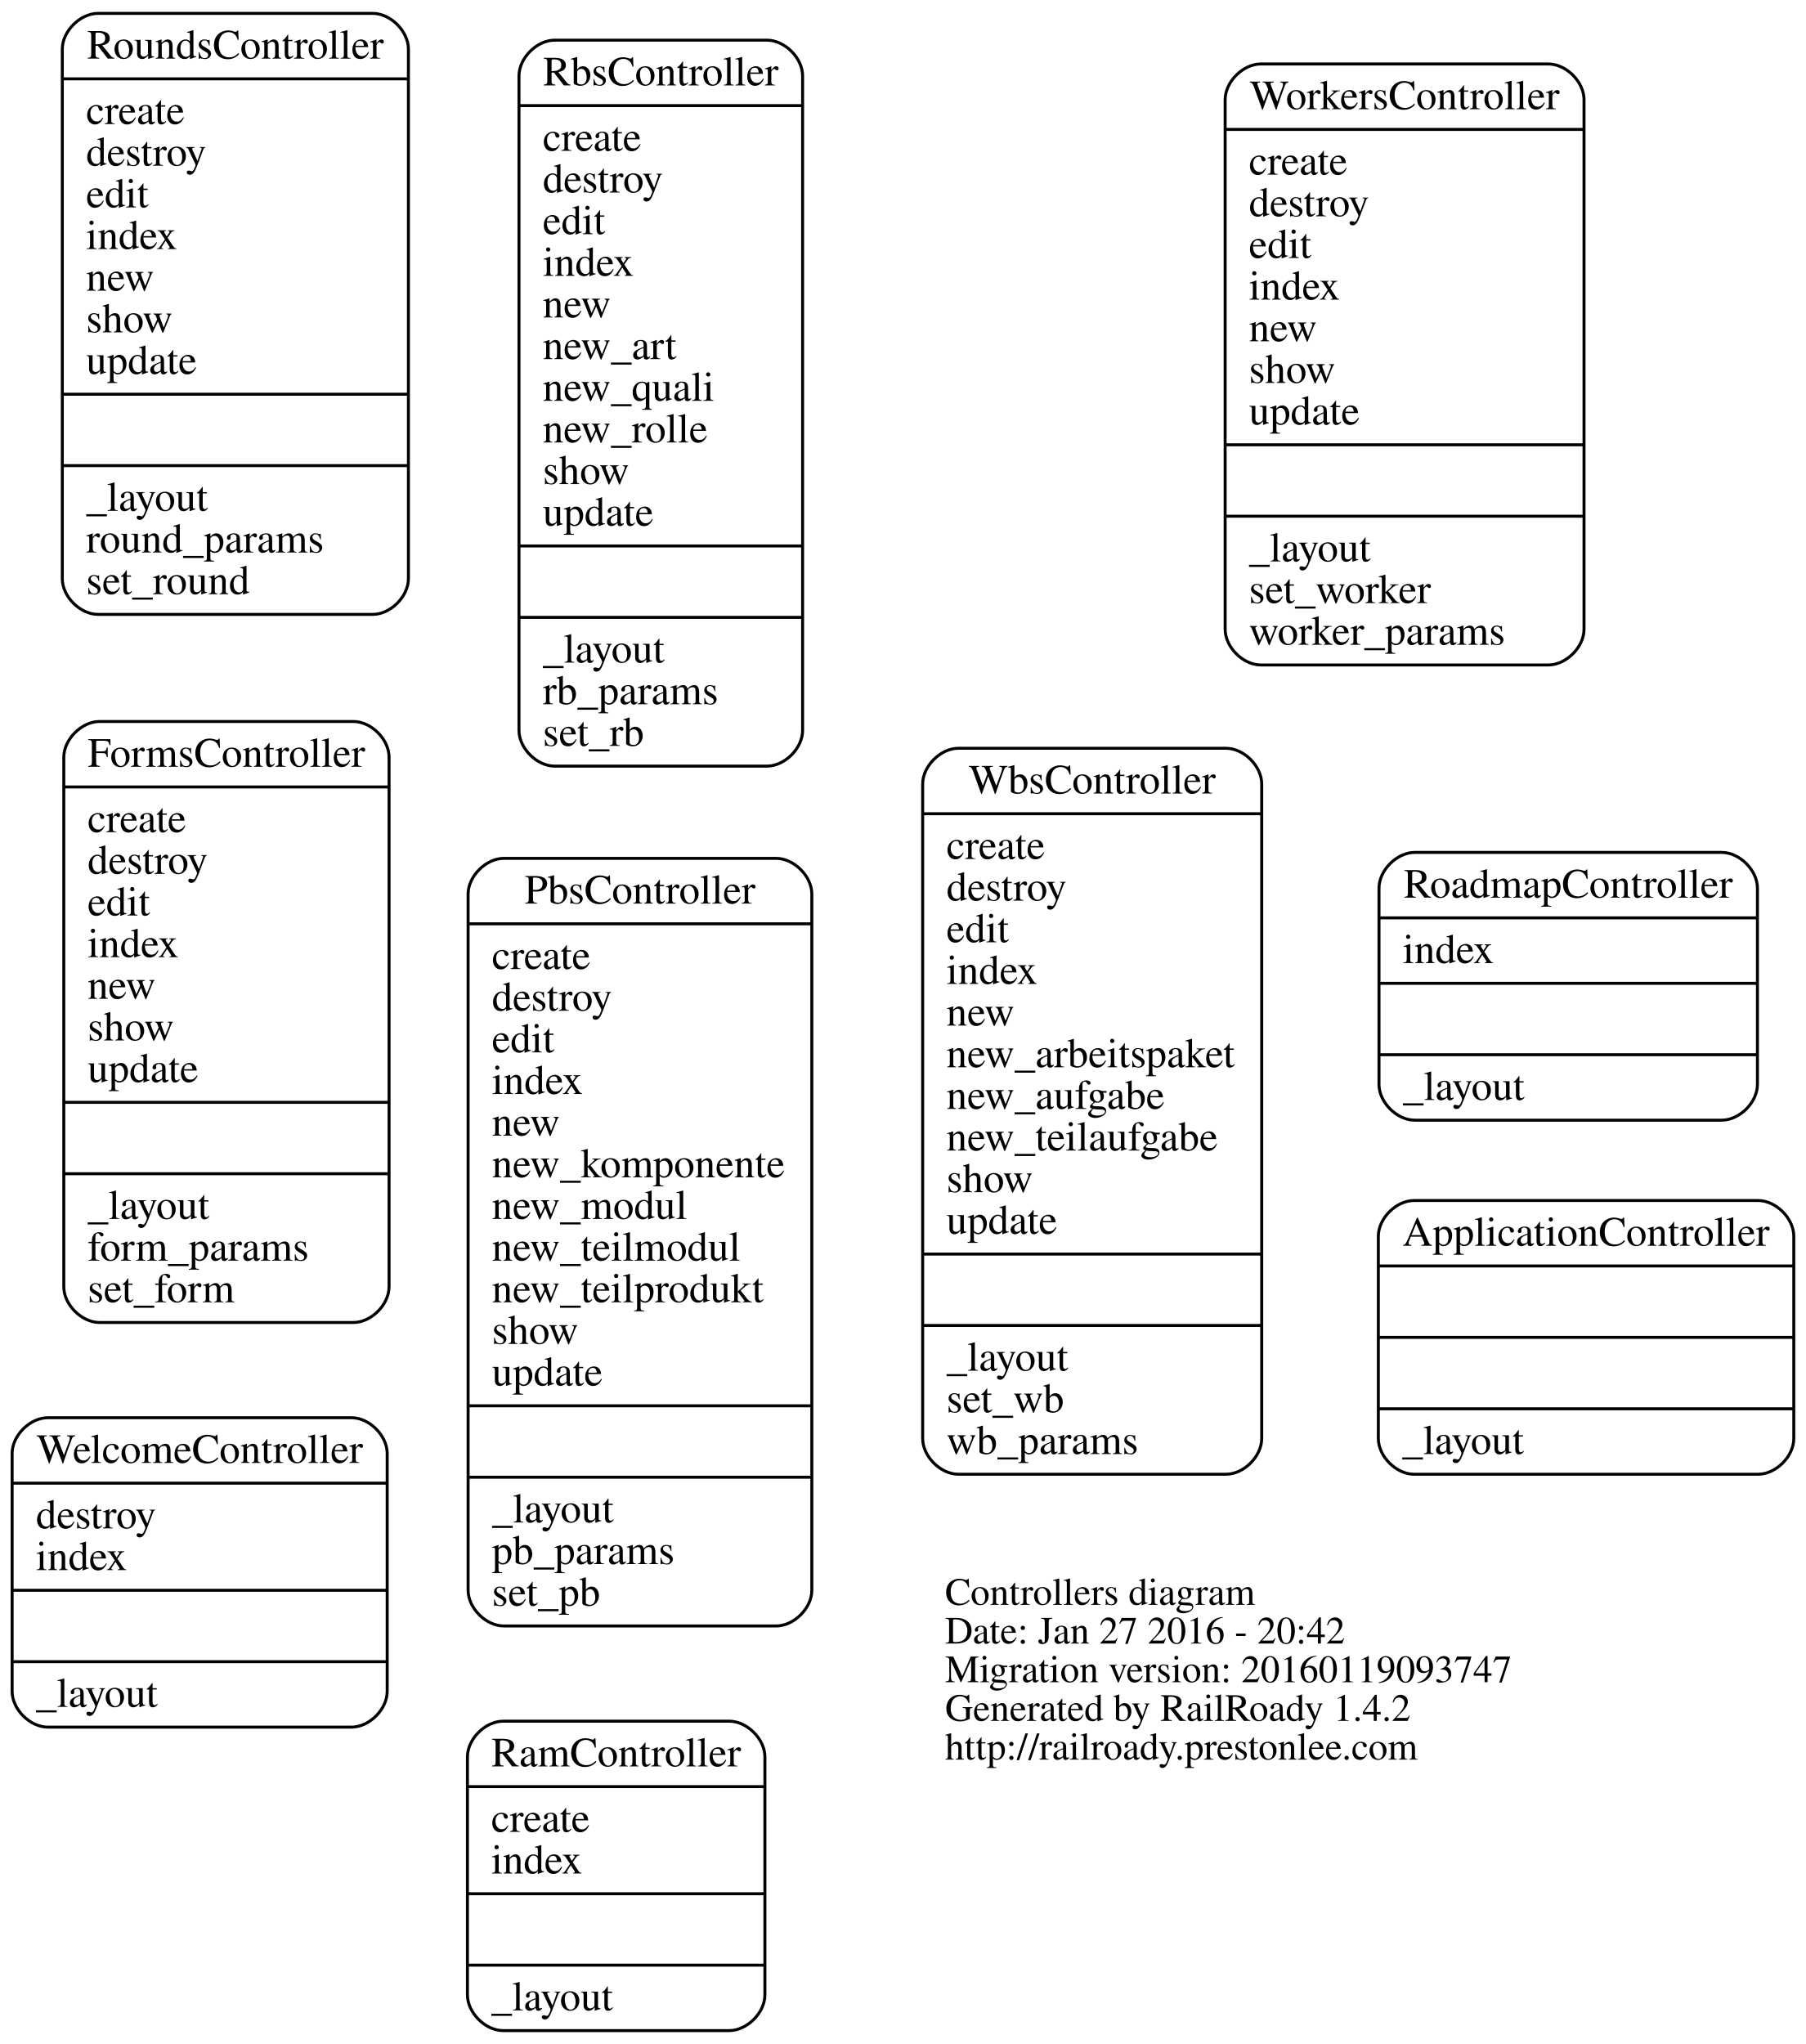
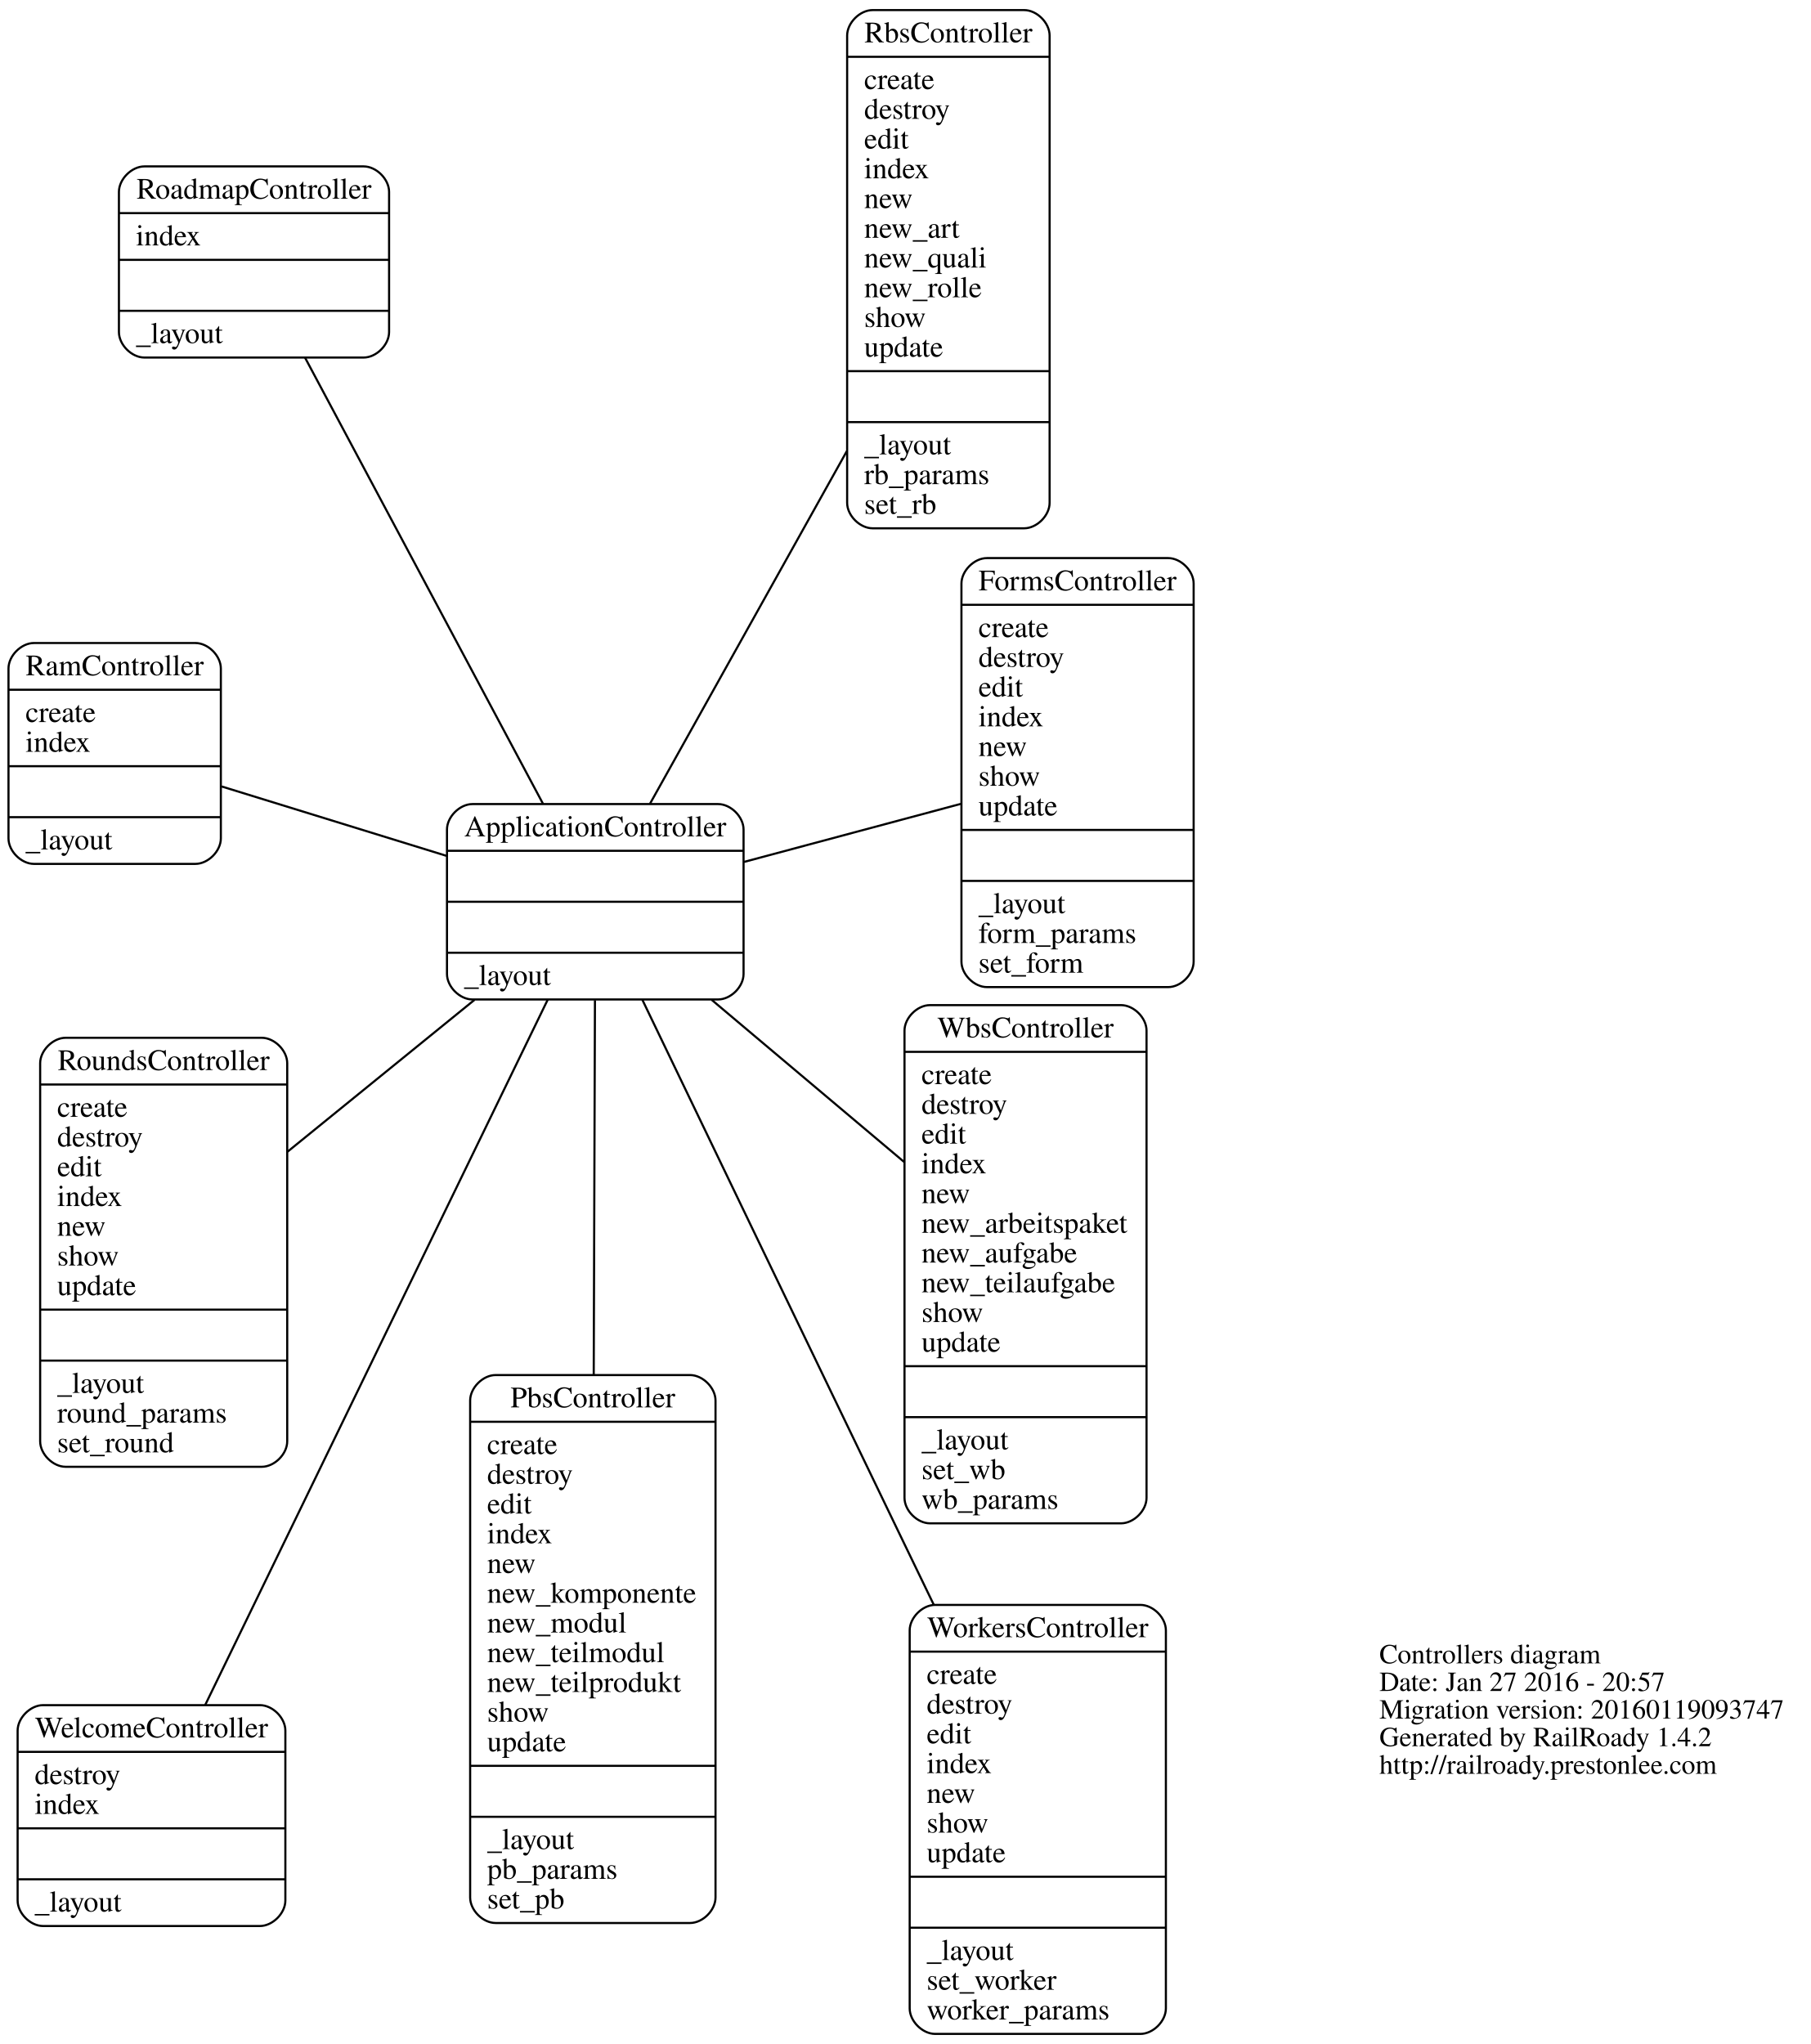
- <svg xmlns="http://www.w3.org/2000/svg" width="607pt" height="687pt" viewBox="0.00 0.00 606.85 687.00">
-   <g id="graph0" class="graph" transform="scale(1 1) rotate(0) translate(225.033 411.5)">
-     <polygon fill="none" stroke="none" points="-225.033,275.5 -225.033,-411.5 381.821,-411.5 381.821,275.5 -225.033,275.5" />
+ <svg xmlns="http://www.w3.org/2000/svg" width="852pt" height="962pt" viewBox="0.00 0.00 852.37 961.92">
+   <g id="graph0" class="graph" transform="scale(1 1) rotate(0) translate(293.917 494.033)">
+     <polygon fill="none" stroke="none" points="-293.917,467.886 -293.917,-494.033 558.45,-494.033 558.45,467.886 -293.917,467.886" />
    <g id="node1" class="node">
-       <text text-anchor="start" x="92.55" y="127.9" font-family="Times,serif" font-size="13.00">Controllers diagram</text>
-       <text text-anchor="start" x="92.55" y="140.9" font-family="Times,serif" font-size="13.00">Date: Jan 27 2016 - 20:42</text>
-       <text text-anchor="start" x="92.55" y="153.9" font-family="Times,serif" font-size="13.00">Migration version: 20160119093747</text>
-       <text text-anchor="start" x="92.55" y="166.9" font-family="Times,serif" font-size="13.00">Generated by RailRoady 1.4.2</text>
-       <text text-anchor="start" x="92.55" y="179.9" font-family="Times,serif" font-size="13.00">http://railroady.prestonlee.com</text>
+       <text text-anchor="start" x="355.55" y="288.9" font-family="Times,serif" font-size="13.00">Controllers diagram</text>
+       <text text-anchor="start" x="355.55" y="301.9" font-family="Times,serif" font-size="13.00">Date: Jan 27 2016 - 20:57</text>
+       <text text-anchor="start" x="355.55" y="314.9" font-family="Times,serif" font-size="13.00">Migration version: 20160119093747</text>
+       <text text-anchor="start" x="355.55" y="327.9" font-family="Times,serif" font-size="13.00">Generated by RailRoady 1.4.2</text>
+       <text text-anchor="start" x="355.55" y="340.9" font-family="Times,serif" font-size="13.00">http://railroady.prestonlee.com</text>
    </g>
    <g id="node2" class="node">
-       <path fill="none" stroke="black" d="M250.179,84C250.179,84 365.821,84 365.821,84 371.821,84 377.821,78 377.821,72 377.821,72 377.821,4 377.821,4 377.821,-2 371.821,-8 365.821,-8 365.821,-8 250.179,-8 250.179,-8 244.179,-8 238.179,-2 238.179,4 238.179,4 238.179,72 238.179,72 238.179,78 244.179,84 250.179,84" />
-       <text text-anchor="middle" x="308" y="7.2" font-family="Times,serif" font-size="14.00">ApplicationController</text>
-       <polyline fill="none" stroke="black" points="238.179,14 377.821,14 " />
-       <polyline fill="none" stroke="black" points="238.179,38 377.821,38 " />
-       <polyline fill="none" stroke="black" points="238.179,62 377.821,62 " />
-       <text text-anchor="start" x="246.179" y="77.2" font-family="Times,serif" font-size="14.00">_layout</text>
+       <path fill="none" stroke="black" d="M-71.458,-23.685C-71.458,-23.685 44.184,-23.685 44.184,-23.685 50.184,-23.685 56.184,-29.685 56.184,-35.685 56.184,-35.685 56.184,-103.685 56.184,-103.685 56.184,-109.685 50.184,-115.685 44.184,-115.685 44.184,-115.685 -71.458,-115.685 -71.458,-115.685 -77.458,-115.685 -83.458,-109.685 -83.458,-103.685 -83.458,-103.685 -83.458,-35.685 -83.458,-35.685 -83.458,-29.685 -77.458,-23.685 -71.458,-23.685" />
+       <text text-anchor="middle" x="-13.637" y="-100.485" font-family="Times,serif" font-size="14.00">ApplicationController</text>
+       <polyline fill="none" stroke="black" points="-83.458,-93.685 56.184,-93.685 " />
+       <polyline fill="none" stroke="black" points="-83.458,-69.685 56.184,-69.685 " />
+       <polyline fill="none" stroke="black" points="-83.458,-45.685 56.184,-45.685 " />
+       <text text-anchor="start" x="-75.458" y="-30.485" font-family="Times,serif" font-size="14.00">_layout</text>
    </g>
    <g id="node3" class="node">
-       <path fill="none" stroke="black" d="M-191.666,33C-191.666,33 -106.334,33 -106.334,33 -100.334,33 -94.335,27 -94.335,21 -94.335,21 -94.335,-157 -94.335,-157 -94.335,-163 -100.334,-169 -106.334,-169 -106.334,-169 -191.666,-169 -191.666,-169 -197.666,-169 -203.666,-163 -203.666,-157 -203.666,-157 -203.666,21 -203.666,21 -203.666,27 -197.666,33 -191.666,33" />
-       <text text-anchor="middle" x="-149" y="-153.8" font-family="Times,serif" font-size="14.00">FormsController</text>
-       <polyline fill="none" stroke="black" points="-203.666,-147 -94.335,-147 " />
-       <text text-anchor="start" x="-195.666" y="-131.8" font-family="Times,serif" font-size="14.00">create</text>
-       <text text-anchor="start" x="-195.666" y="-117.8" font-family="Times,serif" font-size="14.00">destroy</text>
-       <text text-anchor="start" x="-195.666" y="-103.8" font-family="Times,serif" font-size="14.00">edit</text>
-       <text text-anchor="start" x="-195.666" y="-89.8" font-family="Times,serif" font-size="14.00">index</text>
-       <text text-anchor="start" x="-195.666" y="-75.8" font-family="Times,serif" font-size="14.00">new</text>
-       <text text-anchor="start" x="-195.666" y="-61.8" font-family="Times,serif" font-size="14.00">show</text>
-       <text text-anchor="start" x="-195.666" y="-47.8" font-family="Times,serif" font-size="14.00">update</text>
-       <polyline fill="none" stroke="black" points="-203.666,-41 -94.335,-41 " />
-       <polyline fill="none" stroke="black" points="-203.666,-17 -94.335,-17 " />
-       <text text-anchor="start" x="-195.666" y="-1.8" font-family="Times,serif" font-size="14.00">_layout</text>
-       <text text-anchor="start" x="-195.666" y="12.2" font-family="Times,serif" font-size="14.00">form_params</text>
-       <text text-anchor="start" x="-195.666" y="26.2" font-family="Times,serif" font-size="14.00">set_form</text>
+       <path fill="none" stroke="black" d="M170.774,-29.506C170.774,-29.506 256.105,-29.506 256.105,-29.506 262.105,-29.506 268.105,-35.505 268.105,-41.505 268.105,-41.505 268.105,-219.506 268.105,-219.506 268.105,-225.506 262.105,-231.506 256.105,-231.506 256.105,-231.506 170.774,-231.506 170.774,-231.506 164.774,-231.506 158.774,-225.506 158.774,-219.506 158.774,-219.506 158.774,-41.505 158.774,-41.505 158.774,-35.505 164.774,-29.506 170.774,-29.506" />
+       <text text-anchor="middle" x="213.44" y="-216.306" font-family="Times,serif" font-size="14.00">FormsController</text>
+       <polyline fill="none" stroke="black" points="158.774,-209.506 268.105,-209.506 " />
+       <text text-anchor="start" x="166.774" y="-194.306" font-family="Times,serif" font-size="14.00">create</text>
+       <text text-anchor="start" x="166.774" y="-180.306" font-family="Times,serif" font-size="14.00">destroy</text>
+       <text text-anchor="start" x="166.774" y="-166.306" font-family="Times,serif" font-size="14.00">edit</text>
+       <text text-anchor="start" x="166.774" y="-152.306" font-family="Times,serif" font-size="14.00">index</text>
+       <text text-anchor="start" x="166.774" y="-138.306" font-family="Times,serif" font-size="14.00">new</text>
+       <text text-anchor="start" x="166.774" y="-124.306" font-family="Times,serif" font-size="14.00">show</text>
+       <text text-anchor="start" x="166.774" y="-110.306" font-family="Times,serif" font-size="14.00">update</text>
+       <polyline fill="none" stroke="black" points="158.774,-103.506 268.105,-103.506 " />
+       <polyline fill="none" stroke="black" points="158.774,-79.505 268.105,-79.505 " />
+       <text text-anchor="start" x="166.774" y="-64.305" font-family="Times,serif" font-size="14.00">_layout</text>
+       <text text-anchor="start" x="166.774" y="-50.306" font-family="Times,serif" font-size="14.00">form_params</text>
+       <text text-anchor="start" x="166.774" y="-36.306" font-family="Times,serif" font-size="14.00">set_form</text>
+     </g>
+     <g id="edge1" class="edge">
+       <path fill="none" stroke="black" d="M56.346,-88.43C89.185,-97.225 127.754,-107.555 158.457,-115.779" />
    </g>
    <g id="node4" class="node">
-       <path fill="none" stroke="black" d="M-55.766,135C-55.766,135 35.766,135 35.766,135 41.766,135 47.766,129 47.766,123 47.766,123 47.766,-111 47.766,-111 47.766,-117 41.766,-123 35.766,-123 35.766,-123 -55.766,-123 -55.766,-123 -61.766,-123 -67.766,-117 -67.766,-111 -67.766,-111 -67.766,123 -67.766,123 -67.766,129 -61.766,135 -55.766,135" />
-       <text text-anchor="middle" x="-10" y="-107.8" font-family="Times,serif" font-size="14.00">PbsController</text>
-       <polyline fill="none" stroke="black" points="-67.766,-101 47.766,-101 " />
-       <text text-anchor="start" x="-59.766" y="-85.8" font-family="Times,serif" font-size="14.00">create</text>
-       <text text-anchor="start" x="-59.766" y="-71.8" font-family="Times,serif" font-size="14.00">destroy</text>
-       <text text-anchor="start" x="-59.766" y="-57.8" font-family="Times,serif" font-size="14.00">edit</text>
-       <text text-anchor="start" x="-59.766" y="-43.8" font-family="Times,serif" font-size="14.00">index</text>
-       <text text-anchor="start" x="-59.766" y="-29.8" font-family="Times,serif" font-size="14.00">new</text>
-       <text text-anchor="start" x="-59.766" y="-15.8" font-family="Times,serif" font-size="14.00">new_komponente</text>
-       <text text-anchor="start" x="-59.766" y="-1.8" font-family="Times,serif" font-size="14.00">new_modul</text>
-       <text text-anchor="start" x="-59.766" y="12.2" font-family="Times,serif" font-size="14.00">new_teilmodul</text>
-       <text text-anchor="start" x="-59.766" y="26.2" font-family="Times,serif" font-size="14.00">new_teilprodukt</text>
-       <text text-anchor="start" x="-59.766" y="40.2" font-family="Times,serif" font-size="14.00">show</text>
-       <text text-anchor="start" x="-59.766" y="54.2" font-family="Times,serif" font-size="14.00">update</text>
-       <polyline fill="none" stroke="black" points="-67.766,61 47.766,61 " />
-       <polyline fill="none" stroke="black" points="-67.766,85 47.766,85 " />
-       <text text-anchor="start" x="-59.766" y="100.2" font-family="Times,serif" font-size="14.00">_layout</text>
-       <text text-anchor="start" x="-59.766" y="114.2" font-family="Times,serif" font-size="14.00">pb_params</text>
-       <text text-anchor="start" x="-59.766" y="128.2" font-family="Times,serif" font-size="14.00">set_pb</text>
+       <path fill="none" stroke="black" d="M-60.551,411.162C-60.551,411.162 30.98,411.162 30.98,411.162 36.98,411.162 42.98,405.162 42.98,399.162 42.98,399.162 42.98,165.162 42.98,165.162 42.98,159.162 36.98,153.162 30.98,153.162 30.98,153.162 -60.551,153.162 -60.551,153.162 -66.551,153.162 -72.551,159.162 -72.551,165.162 -72.551,165.162 -72.551,399.162 -72.551,399.162 -72.551,405.162 -66.551,411.162 -60.551,411.162" />
+       <text text-anchor="middle" x="-14.785" y="168.362" font-family="Times,serif" font-size="14.00">PbsController</text>
+       <polyline fill="none" stroke="black" points="-72.551,175.162 42.98,175.162 " />
+       <text text-anchor="start" x="-64.551" y="190.362" font-family="Times,serif" font-size="14.00">create</text>
+       <text text-anchor="start" x="-64.551" y="204.362" font-family="Times,serif" font-size="14.00">destroy</text>
+       <text text-anchor="start" x="-64.551" y="218.362" font-family="Times,serif" font-size="14.00">edit</text>
+       <text text-anchor="start" x="-64.551" y="232.362" font-family="Times,serif" font-size="14.00">index</text>
+       <text text-anchor="start" x="-64.551" y="246.362" font-family="Times,serif" font-size="14.00">new</text>
+       <text text-anchor="start" x="-64.551" y="260.362" font-family="Times,serif" font-size="14.00">new_komponente</text>
+       <text text-anchor="start" x="-64.551" y="274.362" font-family="Times,serif" font-size="14.00">new_modul</text>
+       <text text-anchor="start" x="-64.551" y="288.362" font-family="Times,serif" font-size="14.00">new_teilmodul</text>
+       <text text-anchor="start" x="-64.551" y="302.362" font-family="Times,serif" font-size="14.00">new_teilprodukt</text>
+       <text text-anchor="start" x="-64.551" y="316.362" font-family="Times,serif" font-size="14.00">show</text>
+       <text text-anchor="start" x="-64.551" y="330.362" font-family="Times,serif" font-size="14.00">update</text>
+       <polyline fill="none" stroke="black" points="-72.551,337.162 42.98,337.162 " />
+       <polyline fill="none" stroke="black" points="-72.551,361.162 42.98,361.162 " />
+       <text text-anchor="start" x="-64.551" y="376.362" font-family="Times,serif" font-size="14.00">_layout</text>
+       <text text-anchor="start" x="-64.551" y="390.362" font-family="Times,serif" font-size="14.00">pb_params</text>
+       <text text-anchor="start" x="-64.551" y="404.362" font-family="Times,serif" font-size="14.00">set_pb</text>
+     </g>
+     <g id="edge2" class="edge">
+       <path fill="none" stroke="black" d="M-13.788,-23.326C-13.934,21.46 -14.163,91.382 -14.364,153.036" />
    </g>
    <g id="node5" class="node">
-       <path fill="none" stroke="black" d="M-55.993,271C-55.993,271 19.993,271 19.993,271 25.993,271 31.993,265 31.993,259 31.993,259 31.993,179 31.993,179 31.993,173 25.993,167 19.993,167 19.993,167 -55.993,167 -55.993,167 -61.993,167 -67.993,173 -67.993,179 -67.993,179 -67.993,259 -67.993,259 -67.993,265 -61.993,271 -55.993,271" />
-       <text text-anchor="middle" x="-18" y="182.2" font-family="Times,serif" font-size="14.00">RamController</text>
-       <polyline fill="none" stroke="black" points="-67.993,189 31.993,189 " />
-       <text text-anchor="start" x="-59.993" y="204.2" font-family="Times,serif" font-size="14.00">create</text>
-       <text text-anchor="start" x="-59.993" y="218.2" font-family="Times,serif" font-size="14.00">index</text>
-       <polyline fill="none" stroke="black" points="-67.993,225 31.993,225 " />
-       <polyline fill="none" stroke="black" points="-67.993,249 31.993,249 " />
-       <text text-anchor="start" x="-59.993" y="264.2" font-family="Times,serif" font-size="14.00">_layout</text>
+       <path fill="none" stroke="black" d="M-277.917,-87.519C-277.917,-87.519 -201.931,-87.519 -201.931,-87.519 -195.931,-87.519 -189.931,-93.519 -189.931,-99.519 -189.931,-99.519 -189.931,-179.519 -189.931,-179.519 -189.931,-185.519 -195.931,-191.519 -201.931,-191.519 -201.931,-191.519 -277.917,-191.519 -277.917,-191.519 -283.917,-191.519 -289.917,-185.519 -289.917,-179.519 -289.917,-179.519 -289.917,-99.519 -289.917,-99.519 -289.917,-93.519 -283.917,-87.519 -277.917,-87.519" />
+       <text text-anchor="middle" x="-239.924" y="-176.319" font-family="Times,serif" font-size="14.00">RamController</text>
+       <polyline fill="none" stroke="black" points="-289.917,-169.519 -189.931,-169.519 " />
+       <text text-anchor="start" x="-281.917" y="-154.319" font-family="Times,serif" font-size="14.00">create</text>
+       <text text-anchor="start" x="-281.917" y="-140.319" font-family="Times,serif" font-size="14.00">index</text>
+       <polyline fill="none" stroke="black" points="-289.917,-133.519 -189.931,-133.519 " />
+       <polyline fill="none" stroke="black" points="-289.917,-109.519 -189.931,-109.519 " />
+       <text text-anchor="start" x="-281.917" y="-94.319" font-family="Times,serif" font-size="14.00">_layout</text>
+     </g>
+     <g id="edge3" class="edge">
+       <path fill="none" stroke="black" d="M-83.686,-91.303C-117.953,-101.878 -158.421,-114.367 -189.585,-123.984" />
    </g>
    <g id="node6" class="node">
-       <path fill="none" stroke="black" d="M-38.666,-154C-38.666,-154 32.666,-154 32.666,-154 38.666,-154 44.666,-160 44.666,-166 44.666,-166 44.666,-386 44.666,-386 44.666,-392 38.666,-398 32.666,-398 32.666,-398 -38.666,-398 -38.666,-398 -44.666,-398 -50.666,-392 -50.666,-386 -50.666,-386 -50.666,-166 -50.666,-166 -50.666,-160 -44.666,-154 -38.666,-154" />
-       <text text-anchor="middle" x="-3" y="-382.8" font-family="Times,serif" font-size="14.00">RbsController</text>
-       <polyline fill="none" stroke="black" points="-50.666,-376 44.666,-376 " />
-       <text text-anchor="start" x="-42.666" y="-360.8" font-family="Times,serif" font-size="14.00">create</text>
-       <text text-anchor="start" x="-42.666" y="-346.8" font-family="Times,serif" font-size="14.00">destroy</text>
-       <text text-anchor="start" x="-42.666" y="-332.8" font-family="Times,serif" font-size="14.00">edit</text>
-       <text text-anchor="start" x="-42.666" y="-318.8" font-family="Times,serif" font-size="14.00">index</text>
-       <text text-anchor="start" x="-42.666" y="-304.8" font-family="Times,serif" font-size="14.00">new</text>
-       <text text-anchor="start" x="-42.666" y="-290.8" font-family="Times,serif" font-size="14.00">new_art</text>
-       <text text-anchor="start" x="-42.666" y="-276.8" font-family="Times,serif" font-size="14.00">new_quali</text>
-       <text text-anchor="start" x="-42.666" y="-262.8" font-family="Times,serif" font-size="14.00">new_rolle</text>
-       <text text-anchor="start" x="-42.666" y="-248.8" font-family="Times,serif" font-size="14.00">show</text>
-       <text text-anchor="start" x="-42.666" y="-234.8" font-family="Times,serif" font-size="14.00">update</text>
-       <polyline fill="none" stroke="black" points="-50.666,-228 44.666,-228 " />
-       <polyline fill="none" stroke="black" points="-50.666,-204 44.666,-204 " />
-       <text text-anchor="start" x="-42.666" y="-188.8" font-family="Times,serif" font-size="14.00">_layout</text>
-       <text text-anchor="start" x="-42.666" y="-174.8" font-family="Times,serif" font-size="14.00">rb_params</text>
-       <text text-anchor="start" x="-42.666" y="-160.8" font-family="Times,serif" font-size="14.00">set_rb</text>
+       <path fill="none" stroke="black" d="M116.956,-245.533C116.956,-245.533 188.287,-245.533 188.287,-245.533 194.287,-245.533 200.287,-251.533 200.287,-257.533 200.287,-257.533 200.287,-477.533 200.287,-477.533 200.287,-483.533 194.287,-489.533 188.287,-489.533 188.287,-489.533 116.956,-489.533 116.956,-489.533 110.956,-489.533 104.956,-483.533 104.956,-477.533 104.956,-477.533 104.956,-257.533 104.956,-257.533 104.956,-251.533 110.956,-245.533 116.956,-245.533" />
+       <text text-anchor="middle" x="152.622" y="-474.333" font-family="Times,serif" font-size="14.00">RbsController</text>
+       <polyline fill="none" stroke="black" points="104.956,-467.533 200.287,-467.533 " />
+       <text text-anchor="start" x="112.956" y="-452.333" font-family="Times,serif" font-size="14.00">create</text>
+       <text text-anchor="start" x="112.956" y="-438.333" font-family="Times,serif" font-size="14.00">destroy</text>
+       <text text-anchor="start" x="112.956" y="-424.333" font-family="Times,serif" font-size="14.00">edit</text>
+       <text text-anchor="start" x="112.956" y="-410.333" font-family="Times,serif" font-size="14.00">index</text>
+       <text text-anchor="start" x="112.956" y="-396.333" font-family="Times,serif" font-size="14.00">new</text>
+       <text text-anchor="start" x="112.956" y="-382.333" font-family="Times,serif" font-size="14.00">new_art</text>
+       <text text-anchor="start" x="112.956" y="-368.333" font-family="Times,serif" font-size="14.00">new_quali</text>
+       <text text-anchor="start" x="112.956" y="-354.333" font-family="Times,serif" font-size="14.00">new_rolle</text>
+       <text text-anchor="start" x="112.956" y="-340.333" font-family="Times,serif" font-size="14.00">show</text>
+       <text text-anchor="start" x="112.956" y="-326.333" font-family="Times,serif" font-size="14.00">update</text>
+       <polyline fill="none" stroke="black" points="104.956,-319.533 200.287,-319.533 " />
+       <polyline fill="none" stroke="black" points="104.956,-295.533 200.287,-295.533 " />
+       <text text-anchor="start" x="112.956" y="-280.333" font-family="Times,serif" font-size="14.00">_layout</text>
+       <text text-anchor="start" x="112.956" y="-266.333" font-family="Times,serif" font-size="14.00">rb_params</text>
+       <text text-anchor="start" x="112.956" y="-252.333" font-family="Times,serif" font-size="14.00">set_rb</text>
+     </g>
+     <g id="edge4" class="edge">
+       <path fill="none" stroke="black" d="M12.159,-115.897C36.831,-160.096 74.64,-227.83 104.818,-281.893" />
    </g>
    <g id="node7" class="node">
-       <path fill="none" stroke="black" d="M250.4,-35C250.4,-35 353.6,-35 353.6,-35 359.6,-35 365.6,-41 365.6,-47 365.6,-47 365.6,-113 365.6,-113 365.6,-119 359.6,-125 353.6,-125 353.6,-125 250.4,-125 250.4,-125 244.4,-125 238.4,-119 238.4,-113 238.4,-113 238.4,-47 238.4,-47 238.4,-41 244.4,-35 250.4,-35" />
-       <text text-anchor="middle" x="302" y="-109.8" font-family="Times,serif" font-size="14.00">RoadmapController</text>
-       <polyline fill="none" stroke="black" points="238.4,-103 365.6,-103 " />
-       <text text-anchor="start" x="246.4" y="-87.8" font-family="Times,serif" font-size="14.00">index</text>
-       <polyline fill="none" stroke="black" points="238.4,-81 365.6,-81 " />
-       <polyline fill="none" stroke="black" points="238.4,-57 365.6,-57 " />
-       <text text-anchor="start" x="246.4" y="-41.8" font-family="Times,serif" font-size="14.00">_layout</text>
+       <path fill="none" stroke="black" d="M-225.919,-325.933C-225.919,-325.933 -122.718,-325.933 -122.718,-325.933 -116.718,-325.933 -110.718,-331.933 -110.718,-337.933 -110.718,-337.933 -110.718,-403.933 -110.718,-403.933 -110.718,-409.933 -116.718,-415.933 -122.718,-415.933 -122.718,-415.933 -225.919,-415.933 -225.919,-415.933 -231.919,-415.933 -237.919,-409.933 -237.919,-403.933 -237.919,-403.933 -237.919,-337.933 -237.919,-337.933 -237.919,-331.933 -231.919,-325.933 -225.919,-325.933" />
+       <text text-anchor="middle" x="-174.318" y="-400.733" font-family="Times,serif" font-size="14.00">RoadmapController</text>
+       <polyline fill="none" stroke="black" points="-237.919,-393.933 -110.718,-393.933 " />
+       <text text-anchor="start" x="-229.919" y="-378.733" font-family="Times,serif" font-size="14.00">index</text>
+       <polyline fill="none" stroke="black" points="-237.919,-371.933 -110.718,-371.933 " />
+       <polyline fill="none" stroke="black" points="-237.919,-347.933 -110.718,-347.933 " />
+       <text text-anchor="start" x="-229.919" y="-332.733" font-family="Times,serif" font-size="14.00">_layout</text>
+     </g>
+     <g id="edge5" class="edge">
+       <path fill="none" stroke="black" d="M-38.216,-115.766C-68.634,-172.794 -120.095,-269.275 -150.268,-325.842" />
    </g>
    <g id="node8" class="node">
-       <path fill="none" stroke="black" d="M-192.166,-205C-192.166,-205 -99.835,-205 -99.835,-205 -93.835,-205 -87.835,-211 -87.835,-217 -87.835,-217 -87.835,-395 -87.835,-395 -87.835,-401 -93.835,-407 -99.835,-407 -99.835,-407 -192.166,-407 -192.166,-407 -198.166,-407 -204.166,-401 -204.166,-395 -204.166,-395 -204.166,-217 -204.166,-217 -204.166,-211 -198.166,-205 -192.166,-205" />
-       <text text-anchor="middle" x="-146" y="-391.8" font-family="Times,serif" font-size="14.00">RoundsController</text>
-       <polyline fill="none" stroke="black" points="-204.166,-385 -87.835,-385 " />
-       <text text-anchor="start" x="-196.166" y="-369.8" font-family="Times,serif" font-size="14.00">create</text>
-       <text text-anchor="start" x="-196.166" y="-355.8" font-family="Times,serif" font-size="14.00">destroy</text>
-       <text text-anchor="start" x="-196.166" y="-341.8" font-family="Times,serif" font-size="14.00">edit</text>
-       <text text-anchor="start" x="-196.166" y="-327.8" font-family="Times,serif" font-size="14.00">index</text>
-       <text text-anchor="start" x="-196.166" y="-313.8" font-family="Times,serif" font-size="14.00">new</text>
-       <text text-anchor="start" x="-196.166" y="-299.8" font-family="Times,serif" font-size="14.00">show</text>
-       <text text-anchor="start" x="-196.166" y="-285.8" font-family="Times,serif" font-size="14.00">update</text>
-       <polyline fill="none" stroke="black" points="-204.166,-279 -87.835,-279 " />
-       <polyline fill="none" stroke="black" points="-204.166,-255 -87.835,-255 " />
-       <text text-anchor="start" x="-196.166" y="-239.8" font-family="Times,serif" font-size="14.00">_layout</text>
-       <text text-anchor="start" x="-196.166" y="-225.8" font-family="Times,serif" font-size="14.00">round_params</text>
-       <text text-anchor="start" x="-196.166" y="-211.8" font-family="Times,serif" font-size="14.00">set_round</text>
+       <path fill="none" stroke="black" d="M-263.01,196.358C-263.01,196.358 -170.679,196.358 -170.679,196.358 -164.679,196.358 -158.679,190.358 -158.679,184.358 -158.679,184.358 -158.679,6.358 -158.679,6.358 -158.679,0.358 -164.679,-5.642 -170.679,-5.642 -170.679,-5.642 -263.01,-5.642 -263.01,-5.642 -269.01,-5.642 -275.01,0.358 -275.01,6.358 -275.01,6.358 -275.01,184.358 -275.01,184.358 -275.01,190.358 -269.01,196.358 -263.01,196.358" />
+       <text text-anchor="middle" x="-216.845" y="9.558" font-family="Times,serif" font-size="14.00">RoundsController</text>
+       <polyline fill="none" stroke="black" points="-275.01,16.358 -158.679,16.358 " />
+       <text text-anchor="start" x="-267.01" y="31.558" font-family="Times,serif" font-size="14.00">create</text>
+       <text text-anchor="start" x="-267.01" y="45.558" font-family="Times,serif" font-size="14.00">destroy</text>
+       <text text-anchor="start" x="-267.01" y="59.558" font-family="Times,serif" font-size="14.00">edit</text>
+       <text text-anchor="start" x="-267.01" y="73.558" font-family="Times,serif" font-size="14.00">index</text>
+       <text text-anchor="start" x="-267.01" y="87.558" font-family="Times,serif" font-size="14.00">new</text>
+       <text text-anchor="start" x="-267.01" y="101.558" font-family="Times,serif" font-size="14.00">show</text>
+       <text text-anchor="start" x="-267.01" y="115.558" font-family="Times,serif" font-size="14.00">update</text>
+       <polyline fill="none" stroke="black" points="-275.01,122.358 -158.679,122.358 " />
+       <polyline fill="none" stroke="black" points="-275.01,146.358 -158.679,146.358 " />
+       <text text-anchor="start" x="-267.01" y="161.558" font-family="Times,serif" font-size="14.00">_layout</text>
+       <text text-anchor="start" x="-267.01" y="175.558" font-family="Times,serif" font-size="14.00">round_params</text>
+       <text text-anchor="start" x="-267.01" y="189.558" font-family="Times,serif" font-size="14.00">set_round</text>
+     </g>
+     <g id="edge6" class="edge">
+       <path fill="none" stroke="black" d="M-70.512,-23.492C-97.987,-1.177 -130.913,25.566 -158.57,48.028" />
    </g>
    <g id="node9" class="node">
-       <path fill="none" stroke="black" d="M97.02,84C97.02,84 186.979,84 186.979,84 192.979,84 198.979,78 198.979,72 198.979,72 198.979,-148 198.979,-148 198.979,-154 192.979,-160 186.979,-160 186.979,-160 97.02,-160 97.02,-160 91.02,-160 85.02,-154 85.02,-148 85.02,-148 85.02,72 85.02,72 85.02,78 91.02,84 97.02,84" />
-       <text text-anchor="middle" x="142" y="-144.8" font-family="Times,serif" font-size="14.00">WbsController</text>
-       <polyline fill="none" stroke="black" points="85.02,-138 198.979,-138 " />
-       <text text-anchor="start" x="93.02" y="-122.8" font-family="Times,serif" font-size="14.00">create</text>
-       <text text-anchor="start" x="93.02" y="-108.8" font-family="Times,serif" font-size="14.00">destroy</text>
-       <text text-anchor="start" x="93.02" y="-94.8" font-family="Times,serif" font-size="14.00">edit</text>
-       <text text-anchor="start" x="93.02" y="-80.8" font-family="Times,serif" font-size="14.00">index</text>
-       <text text-anchor="start" x="93.02" y="-66.8" font-family="Times,serif" font-size="14.00">new</text>
-       <text text-anchor="start" x="93.02" y="-52.8" font-family="Times,serif" font-size="14.00">new_arbeitspaket</text>
-       <text text-anchor="start" x="93.02" y="-38.8" font-family="Times,serif" font-size="14.00">new_aufgabe</text>
-       <text text-anchor="start" x="93.02" y="-24.8" font-family="Times,serif" font-size="14.00">new_teilaufgabe</text>
-       <text text-anchor="start" x="93.02" y="-10.8" font-family="Times,serif" font-size="14.00">show</text>
-       <text text-anchor="start" x="93.02" y="3.2" font-family="Times,serif" font-size="14.00">update</text>
-       <polyline fill="none" stroke="black" points="85.02,10 198.979,10 " />
-       <polyline fill="none" stroke="black" points="85.02,34 198.979,34 " />
-       <text text-anchor="start" x="93.02" y="49.2" font-family="Times,serif" font-size="14.00">_layout</text>
-       <text text-anchor="start" x="93.02" y="63.2" font-family="Times,serif" font-size="14.00">set_wb</text>
-       <text text-anchor="start" x="93.02" y="77.2" font-family="Times,serif" font-size="14.00">wb_params</text>
+       <path fill="none" stroke="black" d="M143.964,222.981C143.964,222.981 233.923,222.981 233.923,222.981 239.923,222.981 245.923,216.981 245.923,210.981 245.923,210.981 245.923,-9.019 245.923,-9.019 245.923,-15.019 239.923,-21.019 233.923,-21.019 233.923,-21.019 143.964,-21.019 143.964,-21.019 137.964,-21.019 131.964,-15.019 131.964,-9.019 131.964,-9.019 131.964,210.981 131.964,210.981 131.964,216.981 137.964,222.981 143.964,222.981" />
+       <text text-anchor="middle" x="188.943" y="-5.819" font-family="Times,serif" font-size="14.00">WbsController</text>
+       <polyline fill="none" stroke="black" points="131.964,0.981 245.923,0.981 " />
+       <text text-anchor="start" x="139.964" y="16.181" font-family="Times,serif" font-size="14.00">create</text>
+       <text text-anchor="start" x="139.964" y="30.181" font-family="Times,serif" font-size="14.00">destroy</text>
+       <text text-anchor="start" x="139.964" y="44.181" font-family="Times,serif" font-size="14.00">edit</text>
+       <text text-anchor="start" x="139.964" y="58.181" font-family="Times,serif" font-size="14.00">index</text>
+       <text text-anchor="start" x="139.964" y="72.181" font-family="Times,serif" font-size="14.00">new</text>
+       <text text-anchor="start" x="139.964" y="86.181" font-family="Times,serif" font-size="14.00">new_arbeitspaket</text>
+       <text text-anchor="start" x="139.964" y="100.181" font-family="Times,serif" font-size="14.00">new_aufgabe</text>
+       <text text-anchor="start" x="139.964" y="114.181" font-family="Times,serif" font-size="14.00">new_teilaufgabe</text>
+       <text text-anchor="start" x="139.964" y="128.181" font-family="Times,serif" font-size="14.00">show</text>
+       <text text-anchor="start" x="139.964" y="142.181" font-family="Times,serif" font-size="14.00">update</text>
+       <polyline fill="none" stroke="black" points="131.964,148.981 245.923,148.981 " />
+       <polyline fill="none" stroke="black" points="131.964,172.981 245.923,172.981 " />
+       <text text-anchor="start" x="139.964" y="188.181" font-family="Times,serif" font-size="14.00">_layout</text>
+       <text text-anchor="start" x="139.964" y="202.181" font-family="Times,serif" font-size="14.00">set_wb</text>
+       <text text-anchor="start" x="139.964" y="216.181" font-family="Times,serif" font-size="14.00">wb_params</text>
+     </g>
+     <g id="edge7" class="edge">
+       <path fill="none" stroke="black" d="M41.184,-23.5C69.307,0.192 103.531,29.025 131.957,52.973" />
    </g>
    <g id="node10" class="node">
-       <path fill="none" stroke="black" d="M-209.033,169C-209.033,169 -106.967,169 -106.967,169 -100.967,169 -94.967,163 -94.967,157 -94.967,157 -94.967,77 -94.967,77 -94.967,71 -100.967,65 -106.967,65 -106.967,65 -209.033,65 -209.033,65 -215.033,65 -221.033,71 -221.033,77 -221.033,77 -221.033,157 -221.033,157 -221.033,163 -215.033,169 -209.033,169" />
-       <text text-anchor="middle" x="-158" y="80.2" font-family="Times,serif" font-size="14.00">WelcomeController</text>
-       <polyline fill="none" stroke="black" points="-221.033,87 -94.967,87 " />
-       <text text-anchor="start" x="-213.033" y="102.2" font-family="Times,serif" font-size="14.00">destroy</text>
-       <text text-anchor="start" x="-213.033" y="116.2" font-family="Times,serif" font-size="14.00">index</text>
-       <polyline fill="none" stroke="black" points="-221.033,123 -94.967,123 " />
-       <polyline fill="none" stroke="black" points="-221.033,147 -94.967,147 " />
-       <text text-anchor="start" x="-213.033" y="162.2" font-family="Times,serif" font-size="14.00">_layout</text>
+       <path fill="none" stroke="black" d="M-273.619,412.583C-273.619,412.583 -171.554,412.583 -171.554,412.583 -165.554,412.583 -159.554,406.583 -159.554,400.583 -159.554,400.583 -159.554,320.583 -159.554,320.583 -159.554,314.583 -165.554,308.583 -171.554,308.583 -171.554,308.583 -273.619,308.583 -273.619,308.583 -279.619,308.583 -285.619,314.583 -285.619,320.583 -285.619,320.583 -285.619,400.583 -285.619,400.583 -285.619,406.583 -279.619,412.583 -273.619,412.583" />
+       <text text-anchor="middle" x="-222.587" y="323.783" font-family="Times,serif" font-size="14.00">WelcomeController</text>
+       <polyline fill="none" stroke="black" points="-285.619,330.583 -159.554,330.583 " />
+       <text text-anchor="start" x="-277.619" y="345.783" font-family="Times,serif" font-size="14.00">destroy</text>
+       <text text-anchor="start" x="-277.619" y="359.783" font-family="Times,serif" font-size="14.00">index</text>
+       <polyline fill="none" stroke="black" points="-285.619,366.583 -159.554,366.583 " />
+       <polyline fill="none" stroke="black" points="-285.619,390.583 -159.554,390.583 " />
+       <text text-anchor="start" x="-277.619" y="405.783" font-family="Times,serif" font-size="14.00">_layout</text>
+     </g>
+     <g id="edge8" class="edge">
+       <path fill="none" stroke="black" d="M-35.998,-23.639C-75.215,57.116 -156.132,223.74 -197.314,308.542" />
    </g>
    <g id="node11" class="node">
-       <path fill="none" stroke="black" d="M198.685,-188C198.685,-188 295.315,-188 295.315,-188 301.315,-188 307.315,-194 307.315,-200 307.315,-200 307.315,-378 307.315,-378 307.315,-384 301.315,-390 295.315,-390 295.315,-390 198.685,-390 198.685,-390 192.685,-390 186.685,-384 186.685,-378 186.685,-378 186.685,-200 186.685,-200 186.685,-194 192.685,-188 198.685,-188" />
-       <text text-anchor="middle" x="247" y="-374.8" font-family="Times,serif" font-size="14.00">WorkersController</text>
-       <polyline fill="none" stroke="black" points="186.685,-368 307.315,-368 " />
-       <text text-anchor="start" x="194.685" y="-352.8" font-family="Times,serif" font-size="14.00">create</text>
-       <text text-anchor="start" x="194.685" y="-338.8" font-family="Times,serif" font-size="14.00">destroy</text>
-       <text text-anchor="start" x="194.685" y="-324.8" font-family="Times,serif" font-size="14.00">edit</text>
-       <text text-anchor="start" x="194.685" y="-310.8" font-family="Times,serif" font-size="14.00">index</text>
-       <text text-anchor="start" x="194.685" y="-296.8" font-family="Times,serif" font-size="14.00">new</text>
-       <text text-anchor="start" x="194.685" y="-282.8" font-family="Times,serif" font-size="14.00">show</text>
-       <text text-anchor="start" x="194.685" y="-268.8" font-family="Times,serif" font-size="14.00">update</text>
-       <polyline fill="none" stroke="black" points="186.685,-262 307.315,-262 " />
-       <polyline fill="none" stroke="black" points="186.685,-238 307.315,-238 " />
-       <text text-anchor="start" x="194.685" y="-222.8" font-family="Times,serif" font-size="14.00">_layout</text>
-       <text text-anchor="start" x="194.685" y="-208.8" font-family="Times,serif" font-size="14.00">set_worker</text>
-       <text text-anchor="start" x="194.685" y="-194.8" font-family="Times,serif" font-size="14.00">worker_params</text>
+       <path fill="none" stroke="black" d="M146.405,463.386C146.405,463.386 243.036,463.386 243.036,463.386 249.036,463.386 255.036,457.386 255.036,451.386 255.036,451.386 255.036,273.386 255.036,273.386 255.036,267.386 249.036,261.386 243.036,261.386 243.036,261.386 146.405,261.386 146.405,261.386 140.405,261.386 134.405,267.386 134.405,273.386 134.405,273.386 134.405,451.386 134.405,451.386 134.405,457.386 140.405,463.386 146.405,463.386" />
+       <text text-anchor="middle" x="194.721" y="276.586" font-family="Times,serif" font-size="14.00">WorkersController</text>
+       <polyline fill="none" stroke="black" points="134.405,283.386 255.036,283.386 " />
+       <text text-anchor="start" x="142.405" y="298.586" font-family="Times,serif" font-size="14.00">create</text>
+       <text text-anchor="start" x="142.405" y="312.586" font-family="Times,serif" font-size="14.00">destroy</text>
+       <text text-anchor="start" x="142.405" y="326.586" font-family="Times,serif" font-size="14.00">edit</text>
+       <text text-anchor="start" x="142.405" y="340.586" font-family="Times,serif" font-size="14.00">index</text>
+       <text text-anchor="start" x="142.405" y="354.586" font-family="Times,serif" font-size="14.00">new</text>
+       <text text-anchor="start" x="142.405" y="368.586" font-family="Times,serif" font-size="14.00">show</text>
+       <text text-anchor="start" x="142.405" y="382.586" font-family="Times,serif" font-size="14.00">update</text>
+       <polyline fill="none" stroke="black" points="134.405,389.386 255.036,389.386 " />
+       <polyline fill="none" stroke="black" points="134.405,413.386 255.036,413.386 " />
+       <text text-anchor="start" x="142.405" y="428.586" font-family="Times,serif" font-size="14.00">_layout</text>
+       <text text-anchor="start" x="142.405" y="442.586" font-family="Times,serif" font-size="14.00">set_worker</text>
+       <text text-anchor="start" x="142.405" y="456.586" font-family="Times,serif" font-size="14.00">worker_params</text>
+     </g>
+     <g id="edge9" class="edge">
+       <path fill="none" stroke="black" d="M8.528,-23.546C36.507,34.677 86.135,137.883 128.764,226.181 134.246,237.538 139.992,249.425 145.709,261.243" />
    </g>
  </g>
</svg>
